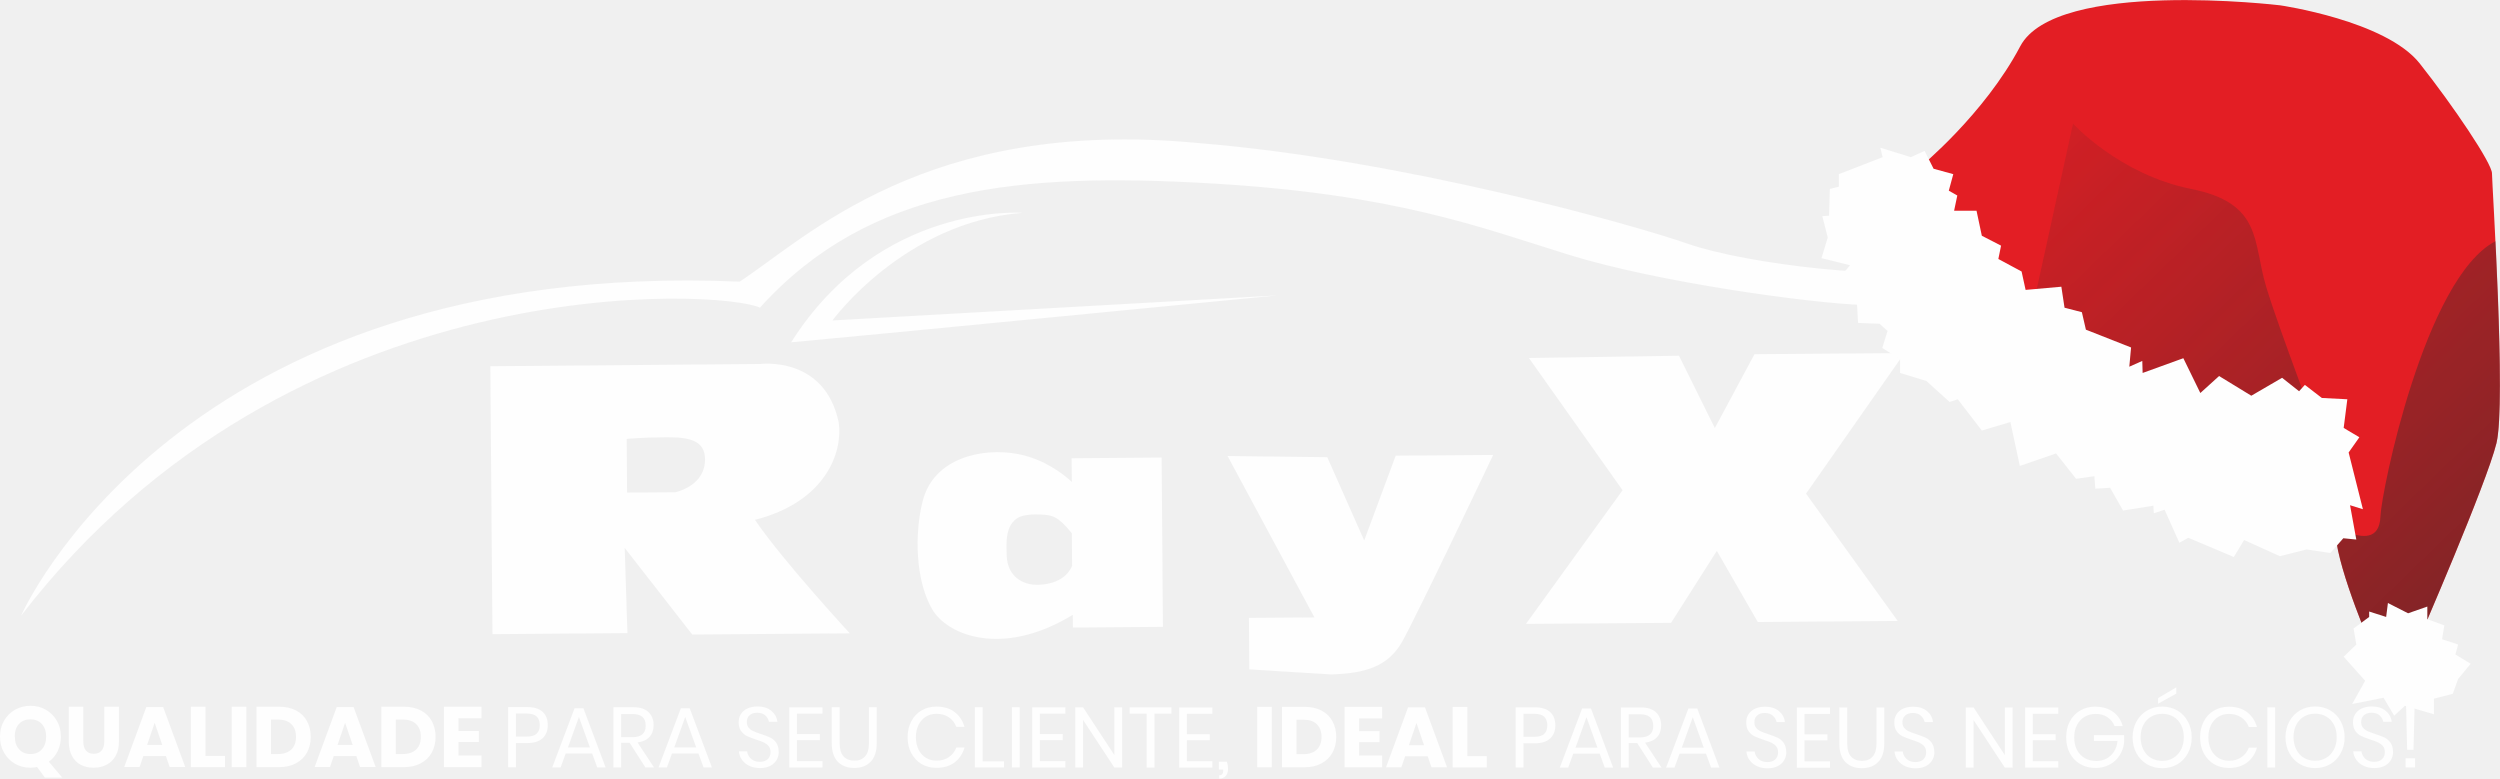
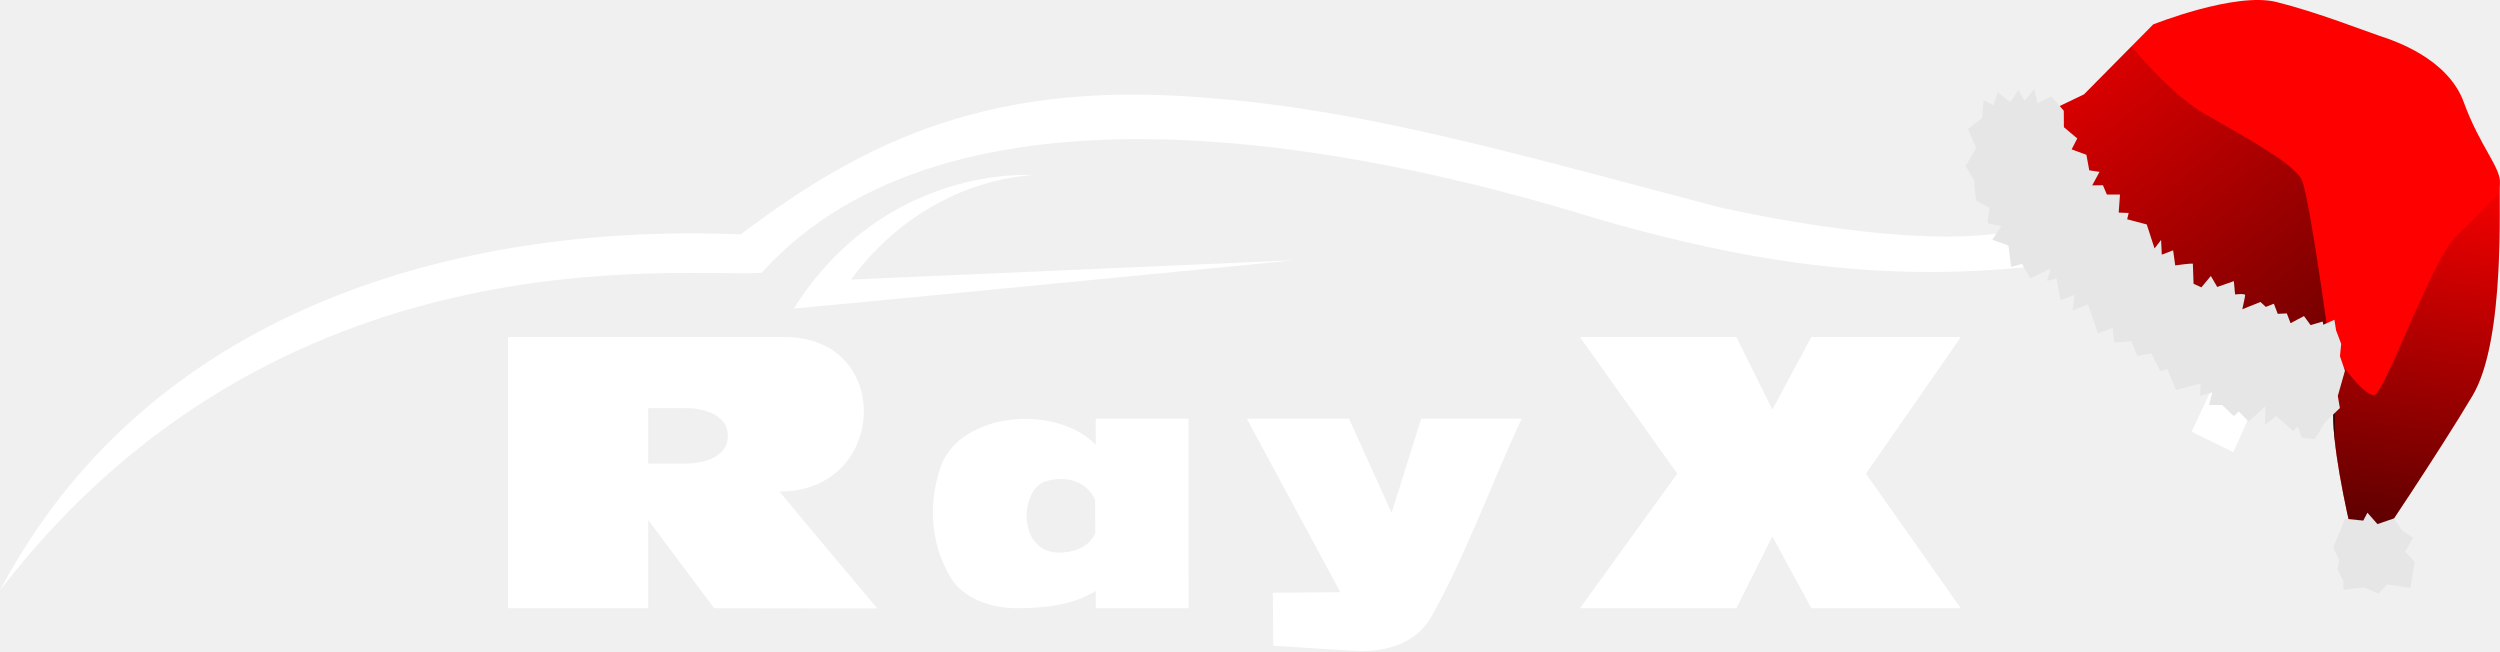
- <svg xmlns="http://www.w3.org/2000/svg" xml:space="preserve" width="204.71mm" height="63.716mm" version="1.1" style="shape-rendering:geometricPrecision; text-rendering:geometricPrecision; image-rendering:optimizeQuality; fill-rule:evenodd; clip-rule:evenodd" viewBox="0 0 21190 6595">
+ <svg xmlns="http://www.w3.org/2000/svg" xml:space="preserve" width="185.733mm" height="48.37mm" version="1.1" style="shape-rendering:geometricPrecision; text-rendering:geometricPrecision; image-rendering:optimizeQuality; fill-rule:evenodd; clip-rule:evenodd" viewBox="0 0 18980.49 4943.03">
  <defs>
    <style type="text/css">
   
-     .fil1 {fill:#FEFEFE}
-     .fil3 {fill:#2B2A29}
-     .fil2 {fill:#E31E24}
-     .fil0 {fill:#FEFEFE;fill-rule:nonzero}
+     .fil2 {fill:black}
+     .fil3 {fill:#E6E6E6}
+     .fil1 {fill:red}
+     .fil0 {fill:white}
   
  </style>
    <mask id="id0">
-       <linearGradient id="id1" gradientUnits="userSpaceOnUse" x1="24523" y1="7459" x2="17056" y2="-251">
+       <linearGradient id="id1" gradientUnits="userSpaceOnUse" x1="19379.59" y1="5090.27" x2="15419.86" y2="-307.94">
        <stop offset="0" style="stop-opacity:1; stop-color:white" />
-         <stop offset="0.42" style="stop-opacity:0.502; stop-color:white" />
        <stop offset="1" style="stop-opacity:0; stop-color:white" />
      </linearGradient>
-       <rect style="fill:url(#id1)" x="17156" y="1039" width="4044" height="4491" />
+       <rect style="fill:url(#id1)" x="15599.67" y="341.85" width="2137.29" height="3018.73" />
+     </mask>
+     <mask id="id2">
+       <linearGradient id="id3" gradientUnits="userSpaceOnUse" x1="18684.3" y1="5788.17" x2="19372.38" y2="1311.87">
+         <stop offset="0" style="stop-opacity:1; stop-color:white" />
+         <stop offset="1" style="stop-opacity:0; stop-color:white" />
+       </linearGradient>
+       <rect style="fill:url(#id3)" x="17704.08" y="1449.27" width="1284.87" height="2728.56" />
    </mask>
  </defs>
-   <g id="Layer_x0020_1">
-     <g id="_755001592">
-       <path class="fil0" d="M381 6591l-67 -90c-19,4 -38,6 -56,6 -48,0 -91,-11 -131,-34 -39,-22 -70,-54 -93,-94 -23,-40 -34,-85 -34,-135 0,-50 11,-95 34,-135 23,-40 54,-71 93,-93 39,-22 83,-34 131,-34 48,0 92,11 131,34 39,22 70,54 93,93 23,40 34,85 34,135 0,44 -9,85 -27,122 -18,37 -43,67 -75,90l114 135 -148 0zm-255 -347c0,45 12,81 36,107 24,27 56,40 97,40 40,0 72,-13 96,-40 24,-27 36,-62 36,-107 0,-45 -12,-81 -36,-107 -24,-27 -56,-40 -97,-40 -41,0 -73,13 -97,39 -24,26 -36,62 -36,107zm580 -254l0 295c0,34 8,60 23,77 15,18 37,27 66,27 29,0 51,-9 66,-27 15,-18 23,-44 23,-77l0 -295 124 0 0 295c0,48 -9,89 -28,122 -19,33 -44,58 -77,75 -33,17 -69,25 -110,25 -41,0 -77,-8 -109,-25 -31,-16 -56,-41 -74,-75 -18,-33 -27,-74 -27,-122l0 -295 123 0zm701 418l-192 0 -32 93 -130 0 187 -508 143 0 187 508 -132 0 -32 -93zm-32 -94l-64 -188 -64 188 128 0zm367 93l165 0 0 95 -289 0 0 -512 124 0 0 417zm346 -417l0 512 -124 0 0 -512 124 0zm546 255c0,50 -11,95 -32,133 -21,39 -52,69 -93,91 -40,22 -88,33 -142,33l-193 0 0 -512 193 0c55,0 102,11 143,32 40,21 71,51 92,90 21,39 32,83 32,133zm-278 146c48,0 86,-13 113,-38 27,-26 40,-61 40,-108 0,-46 -13,-82 -40,-108 -27,-26 -64,-38 -113,-38l-59 0 0 292 59 0zm665 17l-192 0 -32 93 -130 0 187 -508 143 0 187 508 -132 0 -32 -93zm-32 -94l-64 -188 -64 188 128 0zm703 -69c0,50 -11,95 -32,133 -21,39 -52,69 -93,91 -40,22 -88,33 -142,33l-193 0 0 -512 193 0c55,0 102,11 143,32 40,21 71,51 92,90 21,39 32,83 32,133zm-278 146c48,0 86,-13 113,-38 27,-26 40,-61 40,-108 0,-46 -13,-82 -40,-108 -27,-26 -64,-38 -113,-38l-59 0 0 292 59 0zm472 -302l0 107 173 0 0 93 -173 0 0 114 195 0 0 99 -318 0 0 -512 318 0 0 98 -195 0zm6894 -98l0 512 -124 0 0 -512 124 0zm546 255c0,50 -11,95 -32,133 -21,39 -52,69 -93,91 -40,22 -88,33 -142,33l-193 0 0 -512 193 0c55,0 102,11 143,32 40,21 71,51 92,90 21,39 32,83 32,133zm-278 146c48,0 86,-13 113,-38 27,-26 40,-61 40,-108 0,-46 -13,-82 -40,-108 -27,-26 -64,-38 -113,-38l-59 0 0 292 59 0zm472 -302l0 107 173 0 0 93 -173 0 0 114 195 0 0 99 -318 0 0 -512 318 0 0 98 -195 0zm582 320l-192 0 -32 93 -130 0 187 -508 143 0 187 508 -132 0 -32 -93zm-32 -94l-64 -188 -64 188 128 0zm367 93l165 0 0 95 -289 0 0 -512 124 0 0 417zm-8064 -111l0 205 -66 0 0 -510 162 0c58,0 102,14 131,41 29,27 43,65 43,112 0,48 -15,85 -45,112 -30,27 -73,40 -130,40l-96 0zm90 -55c40,0 69,-8 86,-25 18,-17 26,-41 26,-72 0,-32 -9,-56 -26,-73 -18,-17 -46,-25 -86,-25l-90 0 0 195 90 0zm556 143l-224 0 -43 118 -71 0 189 -501 75 0 188 501 -71 0 -43 -118zm-19 -51l-93 -258 -93 258 187 0zm470 169l-133 -208 -72 0 0 208 -66 0 0 -510 168 0c58,0 101,14 130,42 29,28 43,65 43,110 0,41 -12,75 -35,100 -23,25 -57,41 -101,47l139 211 -75 0zm-205 -256l96 0c75,0 112,-33 112,-98 0,-66 -37,-98 -112,-98l-96 0 0 197zm655 138l-224 0 -43 118 -71 0 189 -501 75 0 188 501 -71 0 -43 -118zm-19 -51l-93 -258 -93 258 187 0zm700 37c0,24 -6,47 -17,67 -12,21 -29,38 -53,51 -24,13 -53,20 -88,20 -34,0 -64,-6 -90,-18 -26,-12 -47,-29 -63,-51 -16,-21 -25,-46 -27,-73l70 0c1,14 6,29 15,42 8,14 20,25 36,34 16,9 35,13 57,13 29,0 51,-8 67,-23 15,-15 23,-35 23,-59 0,-21 -5,-38 -16,-51 -11,-13 -24,-23 -40,-31 -16,-7 -38,-16 -65,-24 -32,-11 -58,-21 -78,-30 -20,-9 -36,-24 -50,-42 -14,-19 -21,-44 -21,-75 0,-27 6,-50 19,-70 13,-20 31,-36 55,-47 24,-11 52,-17 84,-17 50,0 90,12 119,37 29,24 47,55 51,93l-71 0c-4,-20 -14,-38 -31,-54 -17,-15 -40,-23 -69,-23 -27,0 -48,7 -64,21 -16,14 -24,33 -24,58 0,20 5,36 16,48 10,12 23,22 39,29 15,7 37,15 64,24 33,11 59,21 79,30 20,10 37,24 51,44 14,20 21,45 21,78zm154 -324l0 174 194 0 0 51 -194 0 0 178 216 0 0 54 -281 0 0 -510 281 0 0 54 -216 0zm362 -54l0 306c0,50 11,87 33,111 22,24 53,36 92,36 39,0 69,-12 90,-36 22,-24 33,-61 33,-111l0 -306 66 0 0 306c0,69 -17,122 -52,157 -34,35 -81,52 -139,52 -57,0 -103,-17 -138,-52 -34,-35 -52,-87 -52,-157l0 -306 66 0zm820 -5c62,0 114,15 154,46 41,31 68,72 84,126l-69 0c-13,-34 -34,-61 -63,-81 -29,-20 -64,-30 -106,-30 -33,0 -63,8 -89,24 -26,16 -47,39 -62,69 -15,30 -23,65 -23,106 0,40 8,75 23,105 15,30 36,53 62,69 26,16 56,24 89,24 42,0 77,-10 106,-30 29,-20 50,-47 63,-81l69 0c-15,53 -43,95 -84,126 -41,31 -92,46 -154,46 -48,0 -90,-11 -127,-33 -37,-22 -65,-53 -86,-92 -21,-39 -31,-84 -31,-134 0,-51 10,-96 31,-135 20,-40 49,-70 86,-92 37,-22 79,-33 127,-33zm392 464l181 0 0 51 -247 0 0 -510 66 0 0 459zm314 -459l0 510 -66 0 0 -510 66 0zm171 54l0 174 194 0 0 51 -194 0 0 178 216 0 0 54 -281 0 0 -510 281 0 0 54 -216 0zm697 457l-66 0 -265 -403 0 403 -66 0 0 -510 66 0 265 404 0 -404 66 0 0 510zm418 -510l0 54 -144 0 0 457 -66 0 0 -457 -144 0 0 -54 354 0zm131 54l0 174 194 0 0 51 -194 0 0 178 216 0 0 54 -281 0 0 -510 281 0 0 54 -216 0zm339 408c7,21 10,41 10,59 0,25 -6,45 -19,60 -13,15 -31,23 -56,23l0 -28c12,0 21,-3 26,-10 6,-7 8,-17 8,-31l0 -7 -37 0 0 -67 67 0zm2514 -157l0 205 -66 0 0 -510 162 0c58,0 102,14 131,41 29,27 43,65 43,112 0,48 -15,85 -45,112 -30,27 -73,40 -130,40l-96 0zm90 -55c40,0 69,-8 86,-25 18,-17 26,-41 26,-72 0,-32 -9,-56 -26,-73 -18,-17 -46,-25 -86,-25l-90 0 0 195 90 0zm556 143l-224 0 -43 118 -71 0 189 -501 75 0 188 501 -71 0 -43 -118zm-19 -51l-93 -258 -93 258 187 0zm470 169l-133 -208 -72 0 0 208 -66 0 0 -510 168 0c58,0 101,14 130,42 29,28 43,65 43,110 0,41 -12,75 -35,100 -23,25 -57,41 -101,47l139 211 -75 0zm-205 -256l96 0c75,0 112,-33 112,-98 0,-66 -37,-98 -112,-98l-96 0 0 197zm655 138l-224 0 -43 118 -71 0 189 -501 75 0 188 501 -71 0 -43 -118zm-19 -51l-93 -258 -93 258 187 0zm700 37c0,24 -6,47 -17,67 -12,21 -29,38 -53,51 -24,13 -53,20 -88,20 -34,0 -64,-6 -90,-18 -26,-12 -47,-29 -63,-51 -16,-21 -25,-46 -27,-73l70 0c1,14 6,29 15,42 8,14 20,25 36,34 16,9 35,13 57,13 29,0 51,-8 67,-23 15,-15 23,-35 23,-59 0,-21 -5,-38 -16,-51 -11,-13 -24,-23 -40,-31 -16,-7 -38,-16 -65,-24 -32,-11 -58,-21 -78,-30 -20,-9 -36,-24 -50,-42 -14,-19 -21,-44 -21,-75 0,-27 6,-50 19,-70 13,-20 31,-36 55,-47 24,-11 52,-17 84,-17 50,0 90,12 119,37 29,24 47,55 51,93l-71 0c-4,-20 -14,-38 -31,-54 -17,-15 -40,-23 -69,-23 -27,0 -48,7 -64,21 -16,14 -24,33 -24,58 0,20 5,36 16,48 10,12 23,22 39,29 15,7 37,15 64,24 33,11 59,21 79,30 20,10 37,24 51,44 14,20 21,45 21,78zm154 -324l0 174 194 0 0 51 -194 0 0 178 216 0 0 54 -281 0 0 -510 281 0 0 54 -216 0zm362 -54l0 306c0,50 11,87 33,111 22,24 53,36 92,36 39,0 69,-12 90,-36 22,-24 33,-61 33,-111l0 -306 66 0 0 306c0,69 -17,122 -52,157 -34,35 -81,52 -139,52 -57,0 -103,-17 -138,-52 -34,-35 -52,-87 -52,-157l0 -306 66 0zm739 378c0,24 -6,47 -17,67 -12,21 -29,38 -53,51 -24,13 -53,20 -88,20 -34,0 -64,-6 -90,-18 -26,-12 -47,-29 -63,-51 -16,-21 -25,-46 -27,-73l70 0c1,14 6,29 15,42 8,14 20,25 36,34 16,9 35,13 57,13 29,0 51,-8 67,-23 15,-15 23,-35 23,-59 0,-21 -5,-38 -16,-51 -11,-13 -24,-23 -40,-31 -16,-7 -38,-16 -65,-24 -32,-11 -58,-21 -78,-30 -20,-9 -36,-24 -50,-42 -14,-19 -21,-44 -21,-75 0,-27 6,-50 19,-70 13,-20 31,-36 55,-47 24,-11 52,-17 84,-17 50,0 90,12 119,37 29,24 47,55 51,93l-71 0c-4,-20 -14,-38 -31,-54 -17,-15 -40,-23 -69,-23 -27,0 -48,7 -64,21 -16,14 -24,33 -24,58 0,20 5,36 16,48 10,12 23,22 39,29 15,7 37,15 64,24 33,11 59,21 79,30 20,10 37,24 51,44 14,20 21,45 21,78zm663 132l-66 0 -265 -403 0 403 -66 0 0 -510 66 0 265 404 0 -404 66 0 0 510zm171 -457l0 174 194 0 0 51 -194 0 0 178 216 0 0 54 -281 0 0 -510 281 0 0 54 -216 0zm532 -59c59,0 109,15 149,44 40,29 67,69 81,120l-69 0c-12,-31 -32,-56 -60,-75 -28,-19 -62,-28 -100,-28 -35,0 -66,8 -93,24 -27,16 -49,39 -65,69 -16,30 -24,65 -24,106 0,41 8,77 24,107 16,30 38,53 66,69 28,16 61,24 97,24 31,0 60,-7 86,-20 26,-14 47,-33 64,-59 17,-26 27,-56 30,-91l-200 0 0 -49 256 0 0 61c-4,41 -17,77 -38,110 -21,33 -49,59 -84,78 -35,19 -75,29 -120,29 -49,0 -93,-11 -130,-33 -38,-22 -67,-53 -88,-92 -21,-39 -31,-84 -31,-135 0,-51 10,-96 31,-135 21,-39 50,-70 88,-92 38,-22 81,-33 130,-33zm565 -1c47,0 90,11 128,33 38,22 68,53 89,93 22,40 33,85 33,135 0,50 -11,95 -33,135 -22,40 -51,71 -89,93 -38,22 -80,33 -128,33 -47,0 -90,-11 -128,-33 -38,-22 -68,-53 -90,-93 -22,-40 -33,-85 -33,-135 0,-50 11,-95 33,-135 22,-40 52,-71 90,-93 38,-22 81,-33 128,-33zm0 61c-35,0 -67,8 -94,24 -28,16 -49,39 -65,69 -16,30 -24,65 -24,106 0,40 8,75 24,106 16,30 37,54 65,70 28,16 59,24 94,24 35,0 66,-8 94,-25 28,-16 49,-40 65,-70 16,-30 24,-65 24,-105 0,-41 -8,-76 -24,-106 -16,-30 -37,-53 -65,-69 -28,-16 -59,-24 -94,-24zm119 -171l-154 85 0 -47 154 -91 0 54zm446 111c62,0 114,15 154,46 41,31 68,72 84,126l-69 0c-13,-34 -34,-61 -63,-81 -29,-20 -64,-30 -106,-30 -33,0 -63,8 -89,24 -26,16 -47,39 -62,69 -15,30 -23,65 -23,106 0,40 8,75 23,105 15,30 36,53 62,69 26,16 56,24 89,24 42,0 77,-10 106,-30 29,-20 50,-47 63,-81l69 0c-15,53 -43,95 -84,126 -41,31 -92,46 -154,46 -48,0 -90,-11 -127,-33 -37,-22 -65,-53 -86,-92 -21,-39 -31,-84 -31,-134 0,-51 10,-96 31,-135 20,-40 49,-70 86,-92 37,-22 79,-33 127,-33zm392 5l0 510 -66 0 0 -510 66 0zm339 -7c47,0 90,11 128,33 38,22 68,53 89,93 22,40 33,85 33,135 0,50 -11,95 -33,135 -22,40 -51,71 -89,93 -38,22 -80,33 -128,33 -47,0 -90,-11 -128,-33 -38,-22 -68,-53 -90,-93 -22,-40 -33,-85 -33,-135 0,-50 11,-95 33,-135 22,-40 52,-71 90,-93 38,-22 81,-33 128,-33zm0 61c-35,0 -67,8 -94,24 -28,16 -49,39 -65,69 -16,30 -24,65 -24,106 0,40 8,75 24,106 16,30 37,54 65,70 28,16 59,24 94,24 35,0 66,-8 94,-25 28,-16 49,-40 65,-70 16,-30 24,-65 24,-105 0,-41 -8,-76 -24,-106 -16,-30 -37,-53 -65,-69 -28,-16 -59,-24 -94,-24zm661 323c0,24 -6,47 -17,67 -12,21 -29,38 -53,51 -24,13 -53,20 -88,20 -34,0 -64,-6 -90,-18 -26,-12 -47,-29 -63,-51 -16,-21 -25,-46 -27,-73l70 0c1,14 6,29 15,42 8,14 20,25 36,34 16,9 35,13 57,13 29,0 51,-8 67,-23 15,-15 23,-35 23,-59 0,-21 -5,-38 -16,-51 -11,-13 -24,-23 -40,-31 -16,-7 -38,-16 -65,-24 -32,-11 -58,-21 -78,-30 -20,-9 -36,-24 -50,-42 -14,-19 -21,-44 -21,-75 0,-27 6,-50 19,-70 13,-20 31,-36 55,-47 24,-11 52,-17 84,-17 50,0 90,12 119,37 29,24 47,55 51,93l-71 0c-4,-20 -14,-38 -31,-54 -17,-15 -40,-23 -69,-23 -27,0 -48,7 -64,21 -16,14 -24,33 -24,58 0,20 5,36 16,48 10,12 23,22 39,29 15,7 37,15 64,24 33,11 59,21 79,30 20,10 37,24 51,44 14,20 21,45 21,78zm182 -390l-9 373 -54 0 -9 -373 73 0zm4 445l0 77 -80 0 0 -77 80 0z" />
-       <path class="fil1" d="M6441 2608c931,-1032 2211,-1145 3800,-1055l0 0c1589,90 2308,375 3062,608l0 0c754,233 2053,411 2497,424l0 0c444,13 1314,-165 2064,-238l0 0c750,-75 908,351 908,351l0 0 -570 1217 343 168c0,0 419,-925 620,-1422l0 0c-277,-493 -1116,-691 -1116,-691l0 0 302 -635 1945 -237 -2783 39c0,0 -692,945 -828,1133l0 0c-648,124 -1895,-36 -2376,-203l0 0c-479,-167 -2430,-715 -4156,-855l0 0c-2307,-220 -3324,812 -3884,1175l0 0c-4765,-201 -6090,2831 -6090,2831l0 0c2299,-2989 5955,-2762 6263,-2610l0 0 0 0zm9702 384l-1272 10 -336 626 -304 -613 -1272 19 794 1121 -819 1133 1230 -9 388 -610 347 603 1186 -9 -777 -1079 835 -1193 1 0zm-3485 864l0 0 -828 6 -267 719 -313 -706 -845 -10 736 1368 -555 4 3 436c0,0 556,36 692,43l9 0c285,-9 476,-69 594,-276l0 0c118,-206 772,-1584 773,-1586l-1 1zm-3575 227c-73,-68 -233,-191 -451,-234l0 0c-307,-60 -717,34 -810,393l0 0c-71,268 -68,695 93,944l0 0c92,130 285,231 536,229l0 0c186,-1 406,-60 642,-204l1 108 763 -6 -11 -1435 -763 6 2 199 -1 0zm5 712c-27,63 -95,149 -272,161l0 0c-157,10 -276,-79 -283,-243 1,-78 -33,-304 148,-344l0 0c58,-9 79,-11 137,-8 99,4 148,11 267,159l2 274 1 0zm1735 -2291l-3767 212c0,0 608,-835 1610,-912l0 0c0,0 -1207,-93 -1960,1097l0 0c296,-25 4118,-397 4118,-397l0 0zm-4952 2874l1332 -10c0,0 -574,-622 -804,-962l0 0c602,-153 746,-576 710,-825l0 0c-118,-568 -665,-496 -665,-496l0 0 -2288 19 18 2271 1144 -9 -23 -722 574 736 1 -1zm102 -1447c-22,194 -248,241 -248,241l0 0 -410 3 -3 -455c0,0 114,-12 330,-14l0 0c216,-2 353,31 332,226l0 0 -1 0z" />
+   <g id="Camada_x0020_1">
+     <g id="_2236304310768">
+       <g>
+         <path class="fil0" d="M5525.78 3308.83c0,210.49 -305.29,210.49 -305.29,210.49l-299.26 0 0 -420.96c150.72,0.82 299.26,0 299.26,0 0,0 305.29,0.06 305.29,210.48zm-103.74 1308.94l1238.93 1.91c0,0 -514.33,-609.79 -742.86,-887.57l0 0c826.31,0 866.15,-1172.81 42.9,-1172.81l-2104.24 0 0 2058.47 1064.45 0 0 -669.78 500.81 669.78z" />
+         <path class="fil0" d="M9828.37 1975.91l-3366.86 146.67c325.24,-447.09 826.13,-751.05 1375.19,-792.89 0,0 -1114.68,-85.88 -1810.08,1012.8l0 0c272.99,-23.15 3801.75,-366.57 3801.75,-366.57z" />
+         <path class="fil0" d="M8315.87 4045.52c-24.37,58.46 -87.49,137.98 -250.89,149.18 -350.69,22.71 -325.13,-486.71 -123.97,-541.57 151.49,-41.91 300.93,-6.69 372.86,138.67l2 253.71zm3.08 -668.25c-295.21,-306.71 -1015.13,-255.29 -1173.81,157.3 -116.24,330.02 -60.68,645.45 85.85,871.62 108.57,152.47 316.1,213 495.21,211.58 210.43,-1.69 415.19,-22.48 592.75,-131.32l0.77 131.32 704.24 0 -0.53 -1439.28 -704.47 0 0 198.77z" />
+         <path class="fil0" d="M11552.54 3178.5l-762.54 0 -224.63 715.4 -323.64 -715.4 -775.87 0 710.24 1317.53 -512.35 4.07 3.19 402.09c0,0 513.16,33.49 639.36,40.43 216.97,6.24 443.53,-56.32 557.11,-254.86 252.17,-440.55 471.39,-1042.25 689.14,-1509.26z" />
+         <polygon class="fil0" points="14886.85,2559.3 13751.8,2559.3 13456,3109.62 13182.86,2559.3 11994.96,2559.3 12734.52,3596.29 11994.96,4617.77 13182.86,4617.77 13456,4072.16 13751.8,4617.77 14886.85,4617.77 14166.64,3596.29 " />
+         <path class="fil0" d="M12117.21 1658.21c1595.17,464.23 2732.11,508.9 4108.93,246.25 232.12,-62.19 754.01,2.4 939.88,249.65l-526.95 1123.55 316.49 155.18c0,0 387.36,-854.43 572.87,-1313.1 -181.42,-322.76 -677.96,-555.04 -1029.8,-638.29l279.21 -585.52 1795.49 -219.1 -2543.4 0c0,0 -665.59,908.23 -790.38,1082.75 -541.56,104.24 -1493.82,-31.95 -2192.92,-187.52 -1437.64,-378.61 -2639.19,-727.85 -3800.49,-821.93 -1714.38,-164.14 -2679.57,319.56 -3622.83,1029.38 -1953.79,-82.52 -4433.9,456.31 -5623.3,2702.38l0 0c2122.25,-2760.08 5170.64,-2370.34 5782.7,-2410.65 1431.97,-1587.6 4512.22,-976.89 6334.51,-413.02z" />
+       </g>
+       <g>
+         <path class="fil1" d="M15609.89 818.25l212.5 -101.89 525.15 -530.99c0,0 621.21,-248.36 935.59,-170.13 314.37,78.23 671.27,220.31 785.11,257.73 113.84,37.43 516.8,171.63 637.6,504.15 120.81,332.51 284.47,499.7 274.19,615.23 -10.28,115.52 44.49,1185.36 -207.64,1610.05 -252.14,424.68 -751.18,1165.22 -751.18,1165.22l-137.84 -1.26c0,0 -124.39,-487.54 -159.63,-841.78 -35.24,-354.25 44.9,-356.89 -24.06,-815.97 0,0 -1822.93,58.65 -2089.78,-1690.35z" />
+         <path class="fil2" style="mask:url(#id0)" d="M15609.89 818.25l212.5 -101.89 360.28 -364.29c126,150.68 347.1,392.69 558.58,513.97 320.57,183.82 679.34,378.51 735.15,501.7 40.6,89.63 131.83,690.89 195.12,1141.07 -230.26,-1.29 -1814.27,-69.4 -2061.63,-1690.56zm2116.55 2532.11c-0.95,-8.67 -1.87,-17.27 -2.72,-25.78 -19.86,-199.59 -3.09,-287.57 3.01,-408.44z" />
+         <path class="fil2" style="mask:url(#id2)" d="M18978.51 1459.49c-0.59,268.13 19.26,1163.26 -206.13,1542.91 -252.14,424.68 -751.18,1165.22 -751.18,1165.22l-137.84 -1.26c0,0 -124.39,-487.54 -159.63,-841.78 -29.88,-300.37 23.18,-348 -2.03,-635.39 33.83,48.63 229.91,325.2 305.07,309.47 82.38,-17.23 438.74,-1038.83 624.46,-1209.61 75.31,-69.26 202.59,-199.36 327.29,-329.56z" />
+         <path class="fil3" d="M15371.37 765.37l73.37 -88.39 23.24 108.22 107.83 -53.18 92.88 108.95 0.77 124.71 101.5 85.36 -42.69 83.14 112.05 40.89 21.75 117.95 77.88 11.97 -55.59 102.34 81.16 -1.23 30.25 70.68 99.62 0.37 -9.81 136.77 75.54 2.89 -11.13 48.12 148.49 39.02 59.19 182.27 49.8 -64.61 5.25 111.7 86.03 -32.88 16.02 114.59c0,0 133.79,-19.31 133.88,-11.82 0.09,7.5 5.34,151.57 5.34,151.57l59.46 26.58 71.79 -86.14 48.22 83.41 126.38 -44.11 9.38 101.1c0,0 77.41,-9.28 76.39,5.52 -1.02,14.8 -21.33,106.35 -21.33,106.35l137.98 -54.79 40.37 37.35 61.03 -24.25 29.31 76.76 69 -3.1 28.46 74.14 101.76 -54.12 50.47 68.81 91.36 -27.07 4.97 24.43 84.35 -38.11 12.55 80.42 38.98 103.16 -9.36 93.24 37.84 110.47 -54.27 190.98 15.74 92.13 -111.21 107.49 -79.36 127.33 -98.13 -10.1 -31.83 -84.64 -35.21 34.46 -126.95 -114.2 -84.99 66.67 1.47 -139.3 -127.3 114.98 -73.03 -76.01 -40.07 33.71 -86.88 -83.13 -99.61 -0.36 24.7 -95.87 -93.62 25.48 4.49 -94 -187.23 50.95 -65.18 -159.51 -52.42 16.85 -68.92 -135.17 -107.48 18.36 -42.7 -111.22 -131.06 9.75 -12.75 -111.58 -111.22 42.7 -75.66 -220.92 -116.84 46.81 13.09 -117.58 -105.6 38.59 -29.61 -164.02 -72.64 18.73 29.56 -95.12 -156.14 75.66 -62.93 -109.34 -83.12 22.1 -19.87 -162.52 -122.84 -43.8 68.34 -104.11 -103.92 -20.95 13.08 -117.59 -101.11 -55.41 -15.75 -156.9 -63.68 -104.47 80.87 -137.06 -62.56 -144.17 107.47 -83.14 11.22 -137.81 73.39 41.18 35.2 -99.24 93.25 74.14 63.65 -89.89 46.16 80.6z" />
+         <polygon class="fil3" points="17777.48,4004.32 17714.59,4154.13 17759.16,4253.17 17746.26,4320.94 17791.95,4412.68 17791.96,4477.46 17949.23,4459.29 18056.34,4508.14 18124.67,4436.42 18299.93,4463.36 18332.67,4266.58 18260.01,4188.12 18321.03,4082.9 18235.28,4024.87 18176.07,3935.54 18050.19,3978.98 17974.06,3892.52 17942.43,3952.45 17802.56,3938.42 " />
+       </g>
    </g>
  </g>
-   <g id="Camada_x0020_1">
-     <path class="fil2" d="M16275 1415c0,0 545,-447 848,-1022 303,-576 2204,-348 2204,-348 0,0 894,129 1182,492 288,364 613,848 613,932 0,83 121,1947 38,2287 -83,341 -659,1666 -659,1666l-386 98c0,0 -295,-674 -318,-985 -23,-311 -151,-947 -197,-947 -45,0 -1341,-121 -1341,-121 0,0 -1295,-659 -1333,-704 -38,-45 -629,-795 -629,-848 0,-53 -23,-500 -23,-500z" />
-     <path class="fil3" style="mask:url(#id0)" d="M21152 2045c29,602 63,1486 8,1710 -83,341 -659,1666 -659,1666l-386 98c0,0 -295,-674 -318,-985 -23,-311 -151,-947 -197,-947 -45,0 -1341,-121 -1341,-121 0,0 -710,-361 -1094,-567l406 -1851c0,0 394,432 1000,553 606,121 523,447 636,826 114,379 454,1250 470,1333 15,83 106,704 220,750 114,45 273,76 280,-136 7,-206 376,-2020 975,-2330z" />
-     <polygon class="fil1" points="16556,1476 16389,1430 16313,1279 16196,1332 15938,1252 15957,1332 15586,1476 15586,1582 15510,1601 15503,1828 15446,1832 15492,2013 15439,2188 15681,2248 15537,2419 15738,2544 15749,2737 15931,2744 15999,2805 15954,2949 16105,3044 16105,3161 16328,3229 16525,3407 16594,3384 16798,3649 17040,3577 17120,3949 17427,3843 17597,4058 17752,4036 17760,4142 17885,4134 17995,4327 18252,4286 18256,4350 18347,4320 18472,4600 18548,4558 18934,4721 19021,4577 19324,4714 19551,4657 19752,4687 19862,4562 19972,4573 19919,4282 20028,4316 19907,3835 19998,3706 19865,3627 19896,3384 19680,3373 19536,3262 19487,3316 19343,3202 19082,3354 18809,3187 18650,3331 18506,3036 18161,3161 18158,3059 18048,3108 18063,2945 17680,2794 17646,2646 17499,2608 17472,2430 17169,2457 17135,2301 16938,2195 16961,2082 16798,1998 16753,1786 16563,1786 16590,1657 16518,1616 " />
-     <polygon class="fil1" points="20574,5248 20574,5141 20411,5198 20240,5111 20225,5229 20081,5183 20081,5229 19949,5327 19972,5463 19865,5566 20047,5770 19937,5967 20203,5914 20293,6066 20384,5982 20630,6054 20630,5922 20790,5880 20835,5755 20941,5626 20812,5547 20835,5463 20699,5418 20718,5301 " />
-   </g>
</svg>
